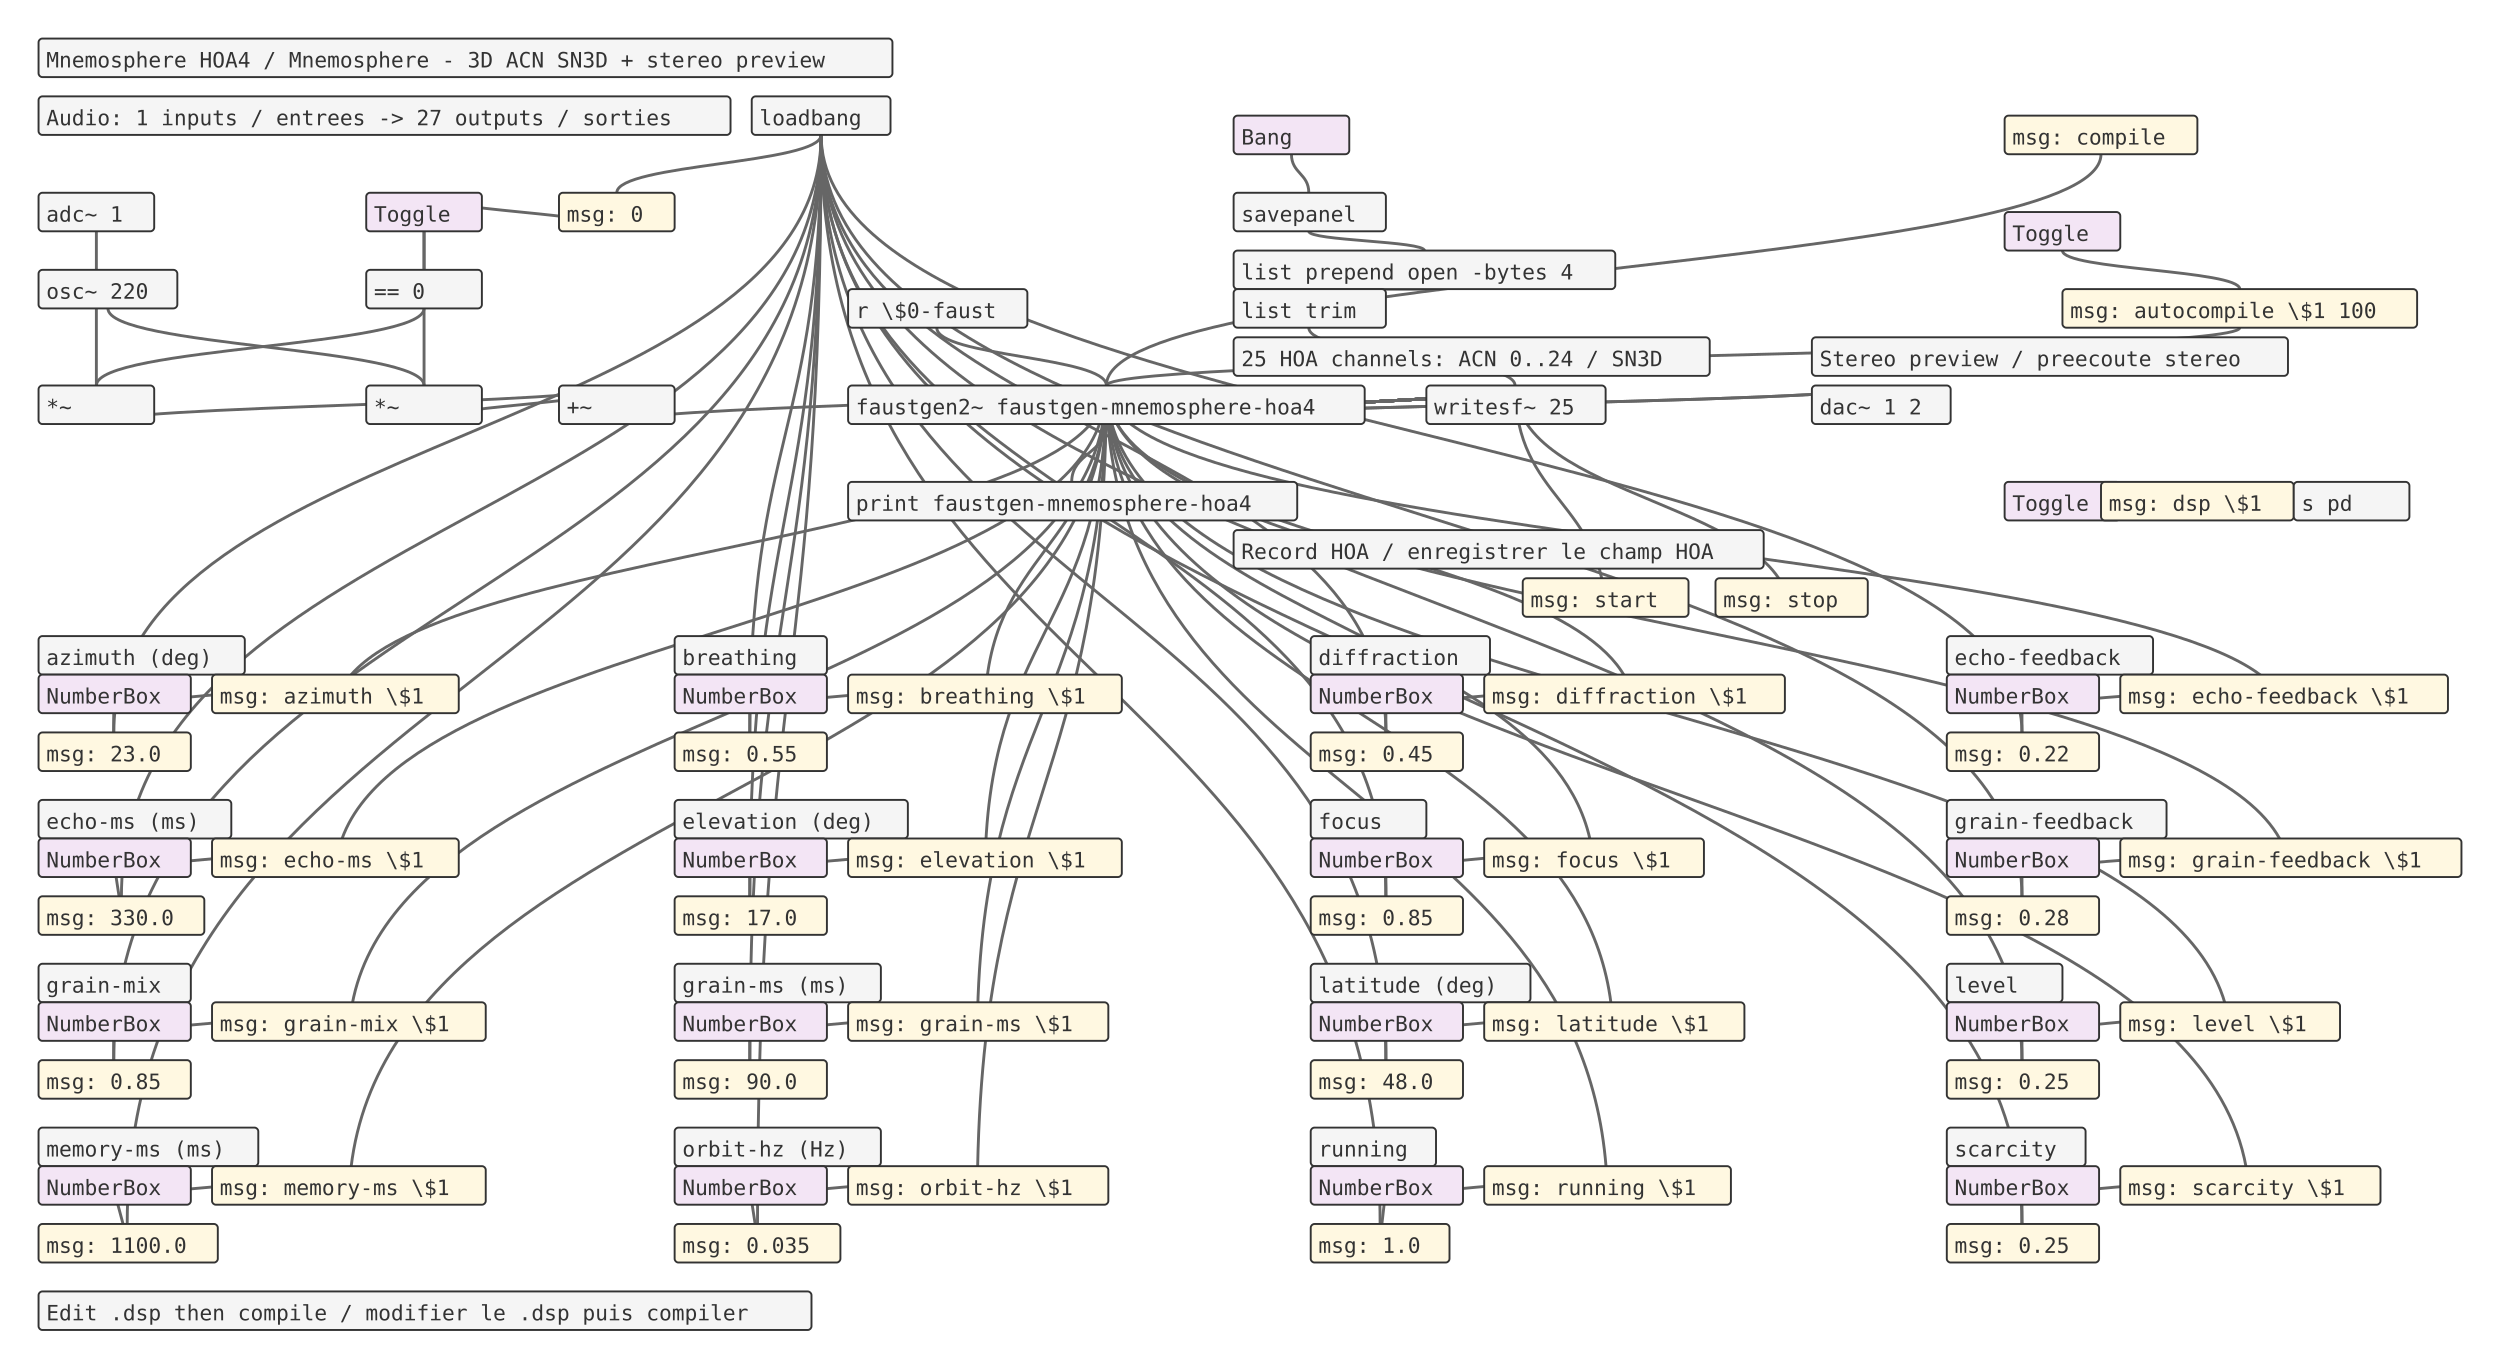
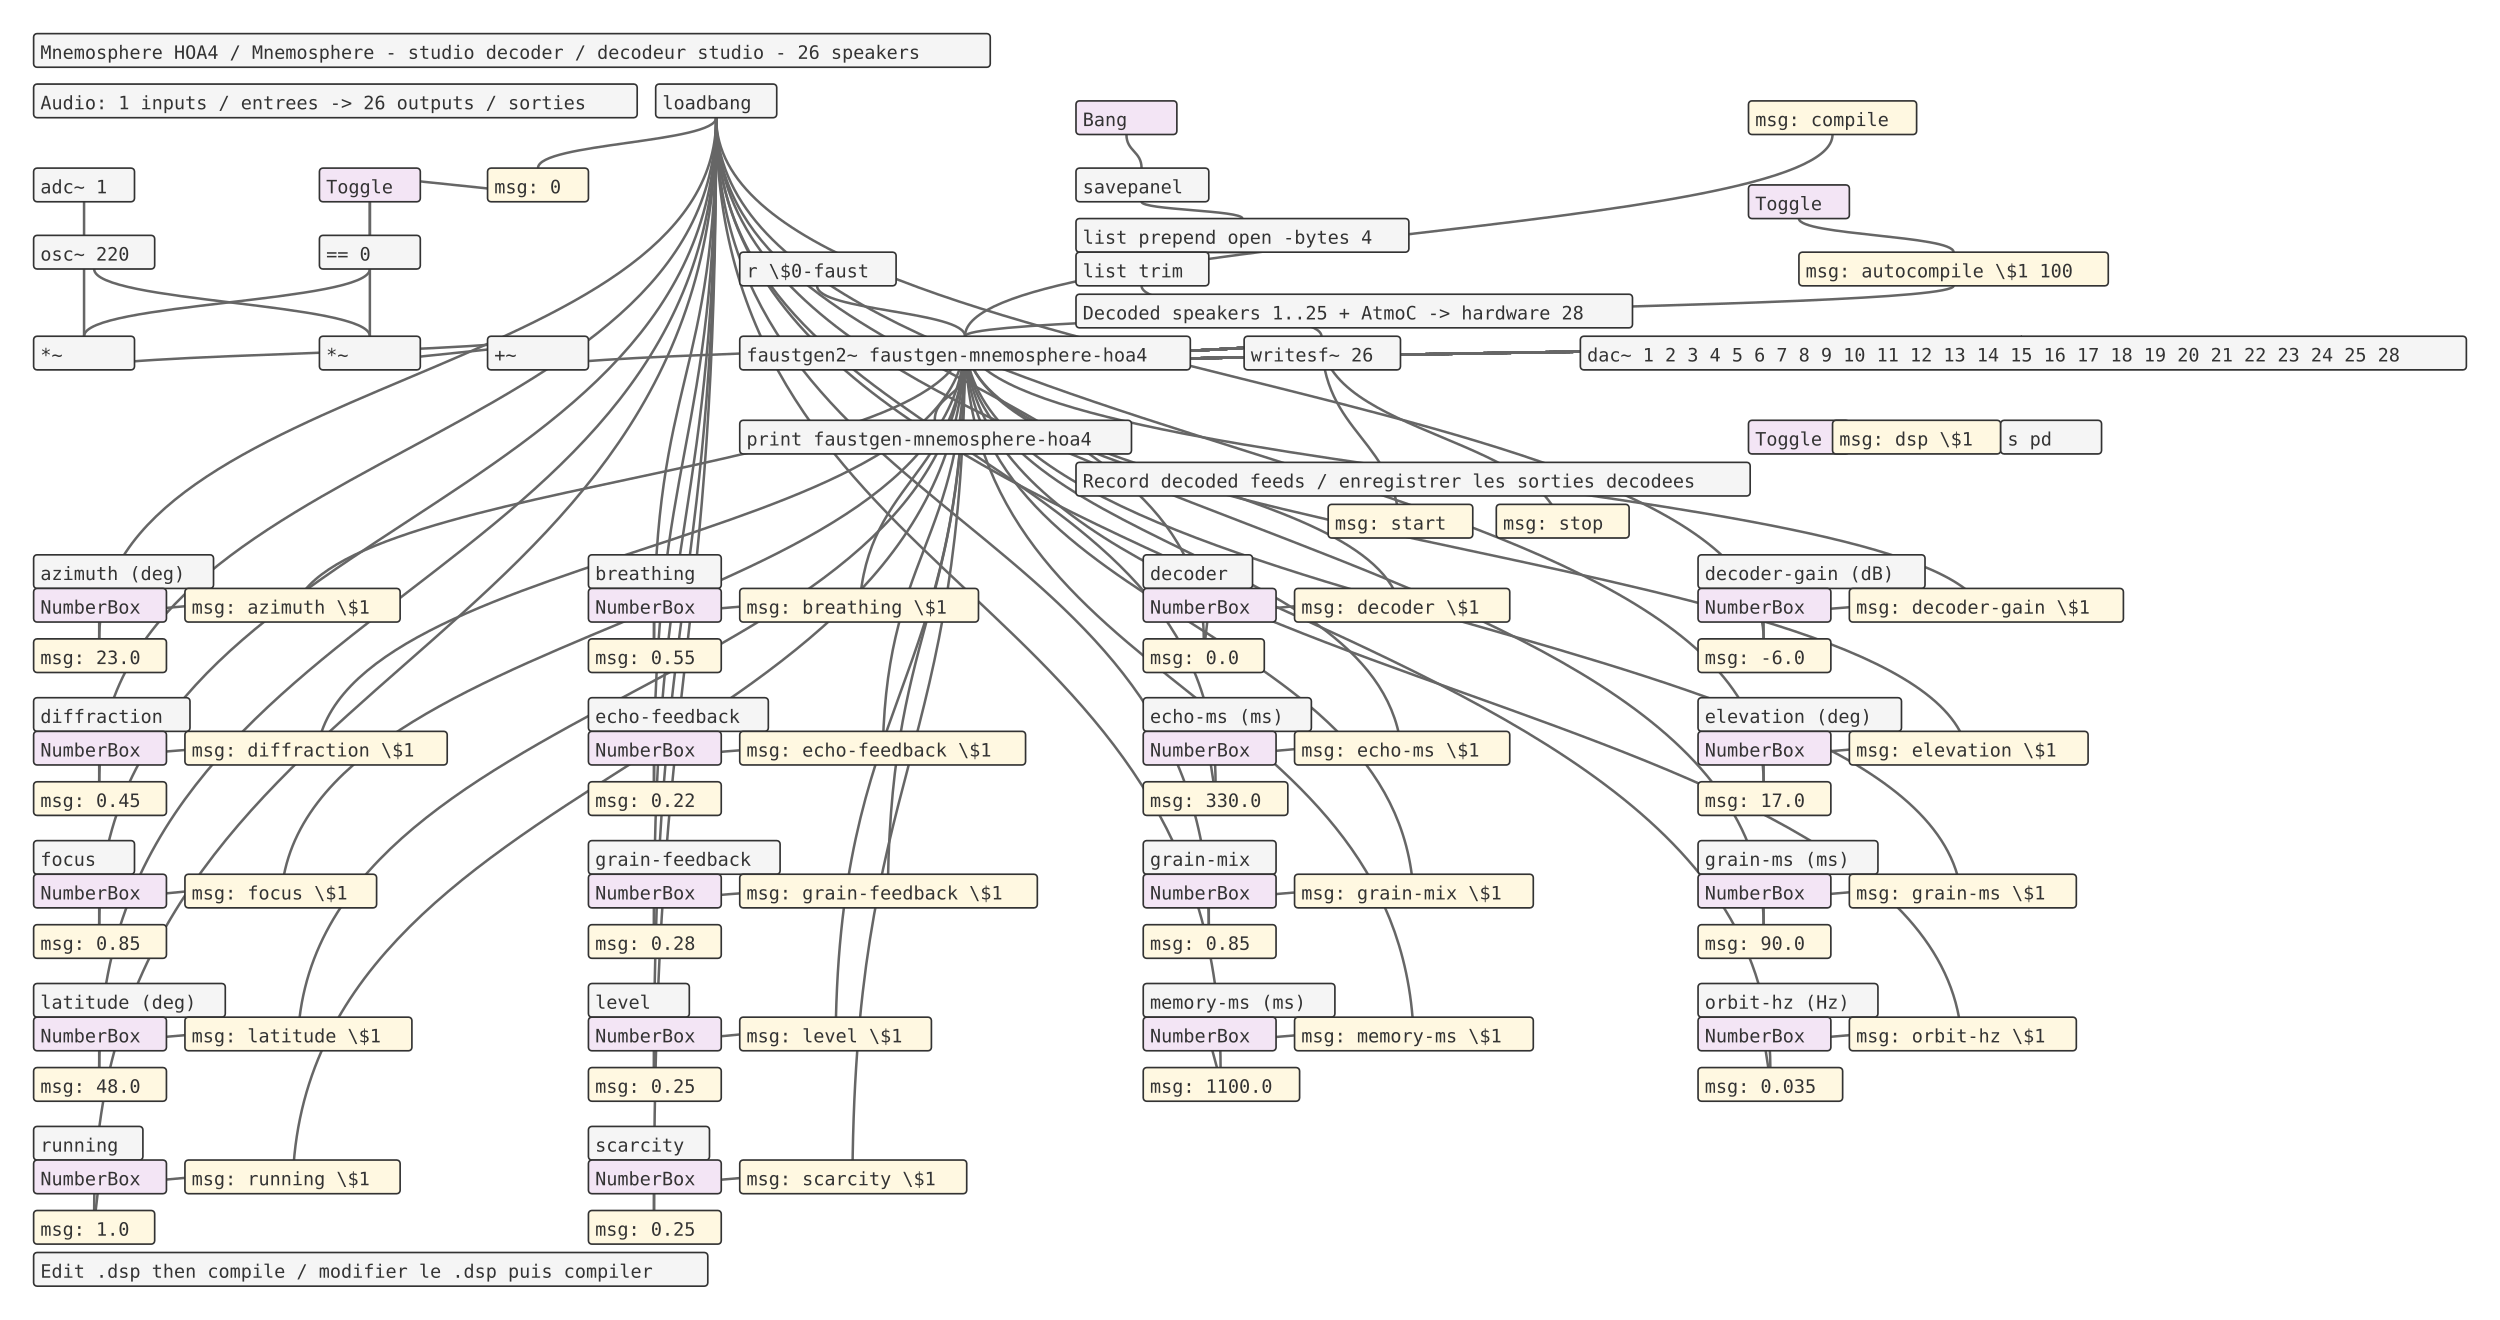
- <svg xmlns="http://www.w3.org/2000/svg" width="1297" height="710">
+ <svg xmlns="http://www.w3.org/2000/svg" width="1487" height="785">
  <defs>
    <style>
      .node { fill: #f5f5f5; stroke: #333; stroke-width: 1; }
      .node-msg { fill: #fff8e1; }
      .node-subpatch { fill: #e3f2fd; }
      .node-gui { fill: #f3e5f5; }
      .node-text { font-family: monospace; font-size: 11px; fill: #333; }
      .connection { stroke: #666; stroke-width: 1.5; fill: none; }
    </style>
  </defs>
  <path class="connection" d="M 574 220 C 574 235, 556 235, 556 250" />
  <path class="connection" d="M 486 170 C 486 185, 574 185, 574 200" />
  <path class="connection" d="M 220 120 C 220 130, 220 130, 220 140" />
  <path class="connection" d="M 220 160 C 220 180, 50 180, 50 200" />
  <path class="connection" d="M 220 120 C 220 160, 220 160, 220 200" />
  <path class="connection" d="M 50 120 C 50 160, 50 160, 50 200" />
  <path class="connection" d="M 56 160 C 56 180, 220 180, 220 200" />
  <path class="connection" d="M 50 220 C 50 210, 320 210, 320 200" />
  <path class="connection" d="M 220 220 C 220 210, 320 210, 320 200" />
  <path class="connection" d="M 426 70 C 426 85, 320 85, 320 100" />
  <path class="connection" d="M 320 120 C 320 110, 220 110, 220 100" />
  <path class="connection" d="M 320 220 C 320 210, 574 210, 574 200" />
  <path class="connection" d="M 574 220 C 574 210, 786 210, 786 200" />
-   <path class="connection" d="M 574 220 C 574 210, 786 210, 786 200" />
-   <path class="connection" d="M 574 220 C 574 210, 786 210, 786 200" />
-   <path class="connection" d="M 574 220 C 574 210, 786 210, 786 200" />
-   <path class="connection" d="M 574 220 C 574 210, 786 210, 786 200" />
-   <path class="connection" d="M 574 220 C 574 210, 786 210, 786 200" />
-   <path class="connection" d="M 574 220 C 574 210, 786 210, 786 200" />
-   <path class="connection" d="M 574 220 C 574 210, 786 210, 786 200" />
-   <path class="connection" d="M 574 220 C 574 210, 786 210, 786 200" />
-   <path class="connection" d="M 574 220 C 574 210, 786 210, 786 200" />
-   <path class="connection" d="M 574 220 C 574 210, 786 210, 786 200" />
-   <path class="connection" d="M 574 220 C 574 210, 786 210, 786 200" />
-   <path class="connection" d="M 574 220 C 574 210, 786 210, 786 200" />
-   <path class="connection" d="M 574 220 C 574 210, 786 210, 786 200" />
-   <path class="connection" d="M 574 220 C 574 210, 786 210, 786 200" />
-   <path class="connection" d="M 574 220 C 574 210, 786 210, 786 200" />
-   <path class="connection" d="M 574 220 C 574 210, 786 210, 786 200" />
-   <path class="connection" d="M 574 220 C 574 210, 786 210, 786 200" />
-   <path class="connection" d="M 574 220 C 574 210, 786 210, 786 200" />
-   <path class="connection" d="M 574 220 C 574 210, 786 210, 786 200" />
-   <path class="connection" d="M 574 220 C 574 210, 786 210, 786 200" />
-   <path class="connection" d="M 574 220 C 574 210, 786 210, 786 200" />
-   <path class="connection" d="M 574 220 C 574 210, 786 210, 786 200" />
-   <path class="connection" d="M 574 220 C 574 210, 786 210, 786 200" />
-   <path class="connection" d="M 574 220 C 574 210, 786 210, 786 200" />
-   <path class="connection" d="M 574 220 C 574 210, 976 210, 976 200" />
-   <path class="connection" d="M 574 220 C 574 210, 976 210, 976 200" />
+   <path class="connection" d="M 574 220 C 574 210, 1203 210, 1203 200" />
+   <path class="connection" d="M 574 220 C 574 210, 786 210, 786 200" />
+   <path class="connection" d="M 574 220 C 574 210, 1203 210, 1203 200" />
+   <path class="connection" d="M 574 220 C 574 210, 786 210, 786 200" />
+   <path class="connection" d="M 574 220 C 574 210, 1203 210, 1203 200" />
+   <path class="connection" d="M 574 220 C 574 210, 786 210, 786 200" />
+   <path class="connection" d="M 574 220 C 574 210, 1203 210, 1203 200" />
+   <path class="connection" d="M 574 220 C 574 210, 786 210, 786 200" />
+   <path class="connection" d="M 574 220 C 574 210, 1203 210, 1203 200" />
+   <path class="connection" d="M 574 220 C 574 210, 786 210, 786 200" />
+   <path class="connection" d="M 574 220 C 574 210, 1203 210, 1203 200" />
+   <path class="connection" d="M 574 220 C 574 210, 786 210, 786 200" />
+   <path class="connection" d="M 574 220 C 574 210, 1203 210, 1203 200" />
+   <path class="connection" d="M 574 220 C 574 210, 786 210, 786 200" />
+   <path class="connection" d="M 574 220 C 574 210, 1203 210, 1203 200" />
+   <path class="connection" d="M 574 220 C 574 210, 786 210, 786 200" />
+   <path class="connection" d="M 574 220 C 574 210, 1203 210, 1203 200" />
+   <path class="connection" d="M 574 220 C 574 210, 786 210, 786 200" />
+   <path class="connection" d="M 574 220 C 574 210, 1203 210, 1203 200" />
+   <path class="connection" d="M 574 220 C 574 210, 786 210, 786 200" />
+   <path class="connection" d="M 574 220 C 574 210, 1203 210, 1203 200" />
+   <path class="connection" d="M 574 220 C 574 210, 786 210, 786 200" />
+   <path class="connection" d="M 574 220 C 574 210, 1203 210, 1203 200" />
+   <path class="connection" d="M 574 220 C 574 210, 786 210, 786 200" />
+   <path class="connection" d="M 574 220 C 574 210, 1203 210, 1203 200" />
+   <path class="connection" d="M 574 220 C 574 210, 786 210, 786 200" />
+   <path class="connection" d="M 574 220 C 574 210, 1203 210, 1203 200" />
+   <path class="connection" d="M 574 220 C 574 210, 786 210, 786 200" />
+   <path class="connection" d="M 574 220 C 574 210, 1203 210, 1203 200" />
+   <path class="connection" d="M 574 220 C 574 210, 786 210, 786 200" />
+   <path class="connection" d="M 574 220 C 574 210, 1203 210, 1203 200" />
+   <path class="connection" d="M 574 220 C 574 210, 786 210, 786 200" />
+   <path class="connection" d="M 574 220 C 574 210, 1203 210, 1203 200" />
+   <path class="connection" d="M 574 220 C 574 210, 786 210, 786 200" />
+   <path class="connection" d="M 574 220 C 574 210, 1203 210, 1203 200" />
+   <path class="connection" d="M 574 220 C 574 210, 786 210, 786 200" />
+   <path class="connection" d="M 574 220 C 574 210, 1203 210, 1203 200" />
+   <path class="connection" d="M 574 220 C 574 210, 786 210, 786 200" />
+   <path class="connection" d="M 574 220 C 574 210, 1203 210, 1203 200" />
+   <path class="connection" d="M 574 220 C 574 210, 786 210, 786 200" />
+   <path class="connection" d="M 574 220 C 574 210, 1203 210, 1203 200" />
+   <path class="connection" d="M 574 220 C 574 210, 786 210, 786 200" />
+   <path class="connection" d="M 574 220 C 574 210, 1203 210, 1203 200" />
+   <path class="connection" d="M 574 220 C 574 210, 786 210, 786 200" />
+   <path class="connection" d="M 574 220 C 574 210, 1203 210, 1203 200" />
+   <path class="connection" d="M 574 220 C 574 210, 786 210, 786 200" />
+   <path class="connection" d="M 574 220 C 574 210, 1203 210, 1203 200" />
+   <path class="connection" d="M 574 220 C 574 210, 786 210, 786 200" />
+   <path class="connection" d="M 574 220 C 574 210, 1203 210, 1203 200" />
+   <path class="connection" d="M 574 220 C 574 210, 786 210, 786 200" />
+   <path class="connection" d="M 574 220 C 574 210, 1203 210, 1203 200" />
  <path class="connection" d="M 670 80 C 670 90, 679 90, 679 100" />
  <path class="connection" d="M 679 120 C 679 125, 739 125, 739 130" />
  <path class="connection" d="M 739 150 C 739 150, 679 150, 679 150" />
  <path class="connection" d="M 679 170 C 679 185, 786 185, 786 200" />
  <path class="connection" d="M 833 320 C 833 260, 786 260, 786 200" />
  <path class="connection" d="M 929 320 C 929 260, 786 260, 786 200" />
  <path class="connection" d="M 59 370 C 59 360, 174 360, 174 350" />
  <path class="connection" d="M 174 370 C 174 285, 574 285, 574 200" />
  <path class="connection" d="M 426 70 C 426 225, 59 225, 59 380" />
  <path class="connection" d="M 59 400 C 59 375, 59 375, 59 350" />
  <path class="connection" d="M 389 370 C 389 360, 511 360, 511 350" />
  <path class="connection" d="M 511 370 C 511 285, 574 285, 574 200" />
  <path class="connection" d="M 426 70 C 426 225, 389 225, 389 380" />
  <path class="connection" d="M 389 400 C 389 375, 389 375, 389 350" />
-   <path class="connection" d="M 719 370 C 719 360, 848 360, 848 350" />
-   <path class="connection" d="M 848 370 C 848 285, 574 285, 574 200" />
-   <path class="connection" d="M 426 70 C 426 225, 719 225, 719 380" />
-   <path class="connection" d="M 719 400 C 719 375, 719 375, 719 350" />
-   <path class="connection" d="M 1049 370 C 1049 360, 1185 360, 1185 350" />
-   <path class="connection" d="M 1185 370 C 1185 285, 574 285, 574 200" />
+   <path class="connection" d="M 719 370 C 719 360, 834 360, 834 350" />
+   <path class="connection" d="M 834 370 C 834 285, 574 285, 574 200" />
+   <path class="connection" d="M 426 70 C 426 225, 716 225, 716 380" />
+   <path class="connection" d="M 716 400 C 716 375, 719 375, 719 350" />
+   <path class="connection" d="M 1049 370 C 1049 360, 1181 360, 1181 350" />
+   <path class="connection" d="M 1181 370 C 1181 285, 574 285, 574 200" />
  <path class="connection" d="M 426 70 C 426 225, 1049 225, 1049 380" />
  <path class="connection" d="M 1049 400 C 1049 375, 1049 375, 1049 350" />
-   <path class="connection" d="M 59 455 C 59 445, 174 445, 174 435" />
-   <path class="connection" d="M 174 455 C 174 327, 574 327, 574 200" />
-   <path class="connection" d="M 426 70 C 426 267, 63 267, 63 465" />
-   <path class="connection" d="M 63 485 C 63 460, 59 460, 59 435" />
-   <path class="connection" d="M 389 455 C 389 445, 511 445, 511 435" />
-   <path class="connection" d="M 511 455 C 511 327, 574 327, 574 200" />
+   <path class="connection" d="M 59 455 C 59 445, 188 445, 188 435" />
+   <path class="connection" d="M 188 455 C 188 327, 574 327, 574 200" />
+   <path class="connection" d="M 426 70 C 426 267, 59 267, 59 465" />
+   <path class="connection" d="M 59 485 C 59 460, 59 460, 59 435" />
+   <path class="connection" d="M 389 455 C 389 445, 525 445, 525 435" />
+   <path class="connection" d="M 525 455 C 525 327, 574 327, 574 200" />
  <path class="connection" d="M 426 70 C 426 267, 389 267, 389 465" />
  <path class="connection" d="M 389 485 C 389 460, 389 460, 389 435" />
-   <path class="connection" d="M 719 455 C 719 445, 827 445, 827 435" />
-   <path class="connection" d="M 827 455 C 827 327, 574 327, 574 200" />
-   <path class="connection" d="M 426 70 C 426 267, 719 267, 719 465" />
-   <path class="connection" d="M 719 485 C 719 460, 719 460, 719 435" />
-   <path class="connection" d="M 1049 455 C 1049 445, 1188 445, 1188 435" />
-   <path class="connection" d="M 1188 455 C 1188 327, 574 327, 574 200" />
+   <path class="connection" d="M 719 455 C 719 445, 834 445, 834 435" />
+   <path class="connection" d="M 834 455 C 834 327, 574 327, 574 200" />
+   <path class="connection" d="M 426 70 C 426 267, 723 267, 723 465" />
+   <path class="connection" d="M 723 485 C 723 460, 719 460, 719 435" />
+   <path class="connection" d="M 1049 455 C 1049 445, 1171 445, 1171 435" />
+   <path class="connection" d="M 1171 455 C 1171 327, 574 327, 574 200" />
  <path class="connection" d="M 426 70 C 426 267, 1049 267, 1049 465" />
  <path class="connection" d="M 1049 485 C 1049 460, 1049 460, 1049 435" />
-   <path class="connection" d="M 59 540 C 59 530, 181 530, 181 520" />
-   <path class="connection" d="M 181 540 C 181 370, 574 370, 574 200" />
+   <path class="connection" d="M 59 540 C 59 530, 167 530, 167 520" />
+   <path class="connection" d="M 167 540 C 167 370, 574 370, 574 200" />
  <path class="connection" d="M 426 70 C 426 310, 59 310, 59 550" />
  <path class="connection" d="M 59 570 C 59 545, 59 545, 59 520" />
-   <path class="connection" d="M 389 540 C 389 530, 507 530, 507 520" />
-   <path class="connection" d="M 507 540 C 507 370, 574 370, 574 200" />
+   <path class="connection" d="M 389 540 C 389 530, 528 530, 528 520" />
+   <path class="connection" d="M 528 540 C 528 370, 574 370, 574 200" />
  <path class="connection" d="M 426 70 C 426 310, 389 310, 389 550" />
  <path class="connection" d="M 389 570 C 389 545, 389 545, 389 520" />
-   <path class="connection" d="M 719 540 C 719 530, 837 530, 837 520" />
-   <path class="connection" d="M 837 540 C 837 370, 574 370, 574 200" />
+   <path class="connection" d="M 719 540 C 719 530, 841 530, 841 520" />
+   <path class="connection" d="M 841 540 C 841 370, 574 370, 574 200" />
  <path class="connection" d="M 426 70 C 426 310, 719 310, 719 550" />
  <path class="connection" d="M 719 570 C 719 545, 719 545, 719 520" />
-   <path class="connection" d="M 1049 540 C 1049 530, 1157 530, 1157 520" />
-   <path class="connection" d="M 1157 540 C 1157 370, 574 370, 574 200" />
+   <path class="connection" d="M 1049 540 C 1049 530, 1167 530, 1167 520" />
+   <path class="connection" d="M 1167 540 C 1167 370, 574 370, 574 200" />
  <path class="connection" d="M 426 70 C 426 310, 1049 310, 1049 550" />
  <path class="connection" d="M 1049 570 C 1049 545, 1049 545, 1049 520" />
-   <path class="connection" d="M 59 625 C 59 615, 181 615, 181 605" />
-   <path class="connection" d="M 181 625 C 181 412, 574 412, 574 200" />
-   <path class="connection" d="M 426 70 C 426 352, 66 352, 66 635" />
-   <path class="connection" d="M 66 655 C 66 630, 59 630, 59 605" />
-   <path class="connection" d="M 389 625 C 389 615, 507 615, 507 605" />
-   <path class="connection" d="M 507 625 C 507 412, 574 412, 574 200" />
-   <path class="connection" d="M 426 70 C 426 352, 393 352, 393 635" />
-   <path class="connection" d="M 393 655 C 393 630, 389 630, 389 605" />
-   <path class="connection" d="M 719 625 C 719 615, 834 615, 834 605" />
-   <path class="connection" d="M 834 625 C 834 412, 574 412, 574 200" />
-   <path class="connection" d="M 426 70 C 426 352, 716 352, 716 635" />
-   <path class="connection" d="M 716 655 C 716 630, 719 630, 719 605" />
+   <path class="connection" d="M 59 625 C 59 615, 177 615, 177 605" />
+   <path class="connection" d="M 177 625 C 177 412, 574 412, 574 200" />
+   <path class="connection" d="M 426 70 C 426 352, 59 352, 59 635" />
+   <path class="connection" d="M 59 655 C 59 630, 59 630, 59 605" />
+   <path class="connection" d="M 389 625 C 389 615, 497 615, 497 605" />
+   <path class="connection" d="M 497 625 C 497 412, 574 412, 574 200" />
+   <path class="connection" d="M 426 70 C 426 352, 389 352, 389 635" />
+   <path class="connection" d="M 389 655 C 389 630, 389 630, 389 605" />
+   <path class="connection" d="M 719 625 C 719 615, 841 615, 841 605" />
+   <path class="connection" d="M 841 625 C 841 412, 574 412, 574 200" />
+   <path class="connection" d="M 426 70 C 426 352, 726 352, 726 635" />
+   <path class="connection" d="M 726 655 C 726 630, 719 630, 719 605" />
  <path class="connection" d="M 1049 625 C 1049 615, 1167 615, 1167 605" />
  <path class="connection" d="M 1167 625 C 1167 412, 574 412, 574 200" />
-   <path class="connection" d="M 426 70 C 426 352, 1049 352, 1049 635" />
-   <path class="connection" d="M 1049 655 C 1049 630, 1049 630, 1049 605" />
+   <path class="connection" d="M 426 70 C 426 352, 1053 352, 1053 635" />
+   <path class="connection" d="M 1053 655 C 1053 630, 1049 630, 1049 605" />
+   <path class="connection" d="M 59 710 C 59 700, 174 700, 174 690" />
+   <path class="connection" d="M 174 710 C 174 455, 574 455, 574 200" />
+   <path class="connection" d="M 426 70 C 426 395, 56 395, 56 720" />
+   <path class="connection" d="M 56 740 C 56 715, 59 715, 59 690" />
+   <path class="connection" d="M 389 710 C 389 700, 507 700, 507 690" />
+   <path class="connection" d="M 507 710 C 507 455, 574 455, 574 200" />
+   <path class="connection" d="M 426 70 C 426 395, 389 395, 389 720" />
+   <path class="connection" d="M 389 740 C 389 715, 389 715, 389 690" />
  <path class="connection" d="M 1090 80 C 1090 140, 574 140, 574 200" />
  <path class="connection" d="M 1070 130 C 1070 140, 1162 140, 1162 150" />
  <path class="connection" d="M 1162 170 C 1162 185, 574 185, 574 200" />
  <path class="connection" d="M 1070 270 C 1070 260, 1140 260, 1140 250" />
  <path class="connection" d="M 1140 270 C 1140 260, 1220 260, 1220 250" />
-   <rect class="node" x="20" y="20" width="443" height="20" rx="2" />
-   <text class="node-text" x="24" y="35">Mnemosphere HOA4 / Mnemosphere - 3D ACN SN3D + stereo preview</text>
+   <rect class="node" x="20" y="20" width="569" height="20" rx="2" />
+   <text class="node-text" x="24" y="35">Mnemosphere HOA4 / Mnemosphere - studio decoder / decodeur studio - 26 speakers</text>
  <rect class="node" x="20" y="50" width="359" height="20" rx="2" />
-   <text class="node-text" x="24" y="65">Audio: 1 inputs / entrees -&gt; 27 outputs / sorties</text>
+   <text class="node-text" x="24" y="65">Audio: 1 inputs / entrees -&gt; 26 outputs / sorties</text>
  <rect class="node" x="390" y="50" width="72" height="20" rx="2" />
  <text class="node-text" x="394" y="65">loadbang</text>
  <rect class="node" x="440" y="200" width="268" height="20" rx="2" />
  <text class="node-text" x="444" y="215">faustgen2~ faustgen-mnemosphere-hoa4</text>
  <rect class="node" x="440" y="250" width="233" height="20" rx="2" />
  <text class="node-text" x="444" y="265">print faustgen-mnemosphere-hoa4</text>
  <rect class="node" x="440" y="150" width="93" height="20" rx="2" />
  <text class="node-text" x="444" y="165">r \$0-faust</text>
  <rect class="node" x="20" y="100" width="60" height="20" rx="2" />
  <text class="node-text" x="24" y="115">adc~ 1</text>
  <rect class="node" x="20" y="140" width="72" height="20" rx="2" />
  <text class="node-text" x="24" y="155">osc~ 220</text>
  <rect class="node node-gui" x="190" y="100" width="60" height="20" rx="2" />
  <text class="node-text" x="194" y="115">Toggle</text>
  <rect class="node" x="190" y="140" width="60" height="20" rx="2" />
  <text class="node-text" x="194" y="155">== 0</text>
  <rect class="node" x="20" y="200" width="60" height="20" rx="2" />
  <text class="node-text" x="24" y="215">*~</text>
  <rect class="node" x="190" y="200" width="60" height="20" rx="2" />
  <text class="node-text" x="194" y="215">*~</text>
  <rect class="node" x="290" y="200" width="60" height="20" rx="2" />
  <text class="node-text" x="294" y="215">+~</text>
  <rect class="node node-msg" x="290" y="100" width="60" height="20" rx="2" />
  <text class="node-text" x="294" y="115">msg: 0</text>
  <rect class="node" x="740" y="200" width="93" height="20" rx="2" />
-   <text class="node-text" x="744" y="215">writesf~ 25</text>
-   <rect class="node" x="940" y="200" width="72" height="20" rx="2" />
-   <text class="node-text" x="944" y="215">dac~ 1 2</text>
-   <rect class="node" x="640" y="175" width="247" height="20" rx="2" />
-   <text class="node-text" x="644" y="190">25 HOA channels: ACN 0..24 / SN3D</text>
-   <rect class="node" x="940" y="175" width="247" height="20" rx="2" />
-   <text class="node-text" x="944" y="190">Stereo preview / preecoute stereo</text>
+   <text class="node-text" x="744" y="215">writesf~ 26</text>
+   <rect class="node" x="940" y="200" width="527" height="20" rx="2" />
+   <text class="node-text" x="944" y="215">dac~ 1 2 3 4 5 6 7 8 9 10 11 12 13 14 15 16 17 18 19 20 21 22 23 24 25 28</text>
+   <rect class="node" x="640" y="175" width="331" height="20" rx="2" />
+   <text class="node-text" x="644" y="190">Decoded speakers 1..25 + AtmoC -&gt; hardware 28</text>
  <rect class="node node-gui" x="640" y="60" width="60" height="20" rx="2" />
  <text class="node-text" x="644" y="75">Bang</text>
  <rect class="node" x="640" y="100" width="79" height="20" rx="2" />
  <text class="node-text" x="644" y="115">savepanel</text>
  <rect class="node" x="640" y="130" width="198" height="20" rx="2" />
  <text class="node-text" x="644" y="145">list prepend open -bytes 4</text>
  <rect class="node" x="640" y="150" width="79" height="20" rx="2" />
  <text class="node-text" x="644" y="165">list trim</text>
  <rect class="node node-msg" x="790" y="300" width="86" height="20" rx="2" />
  <text class="node-text" x="794" y="315">msg: start</text>
  <rect class="node node-msg" x="890" y="300" width="79" height="20" rx="2" />
  <text class="node-text" x="894" y="315">msg: stop</text>
-   <rect class="node" x="640" y="275" width="275" height="20" rx="2" />
-   <text class="node-text" x="644" y="290">Record HOA / enregistrer le champ HOA</text>
+   <rect class="node" x="640" y="275" width="401" height="20" rx="2" />
+   <text class="node-text" x="644" y="290">Record decoded feeds / enregistrer les sorties decodees</text>
  <rect class="node" x="20" y="330" width="107" height="20" rx="2" />
  <text class="node-text" x="24" y="345">azimuth (deg)</text>
  <rect class="node node-gui" x="20" y="350" width="79" height="20" rx="2" />
  <text class="node-text" x="24" y="365">NumberBox</text>
  <rect class="node node-msg" x="110" y="350" width="128" height="20" rx="2" />
  <text class="node-text" x="114" y="365">msg: azimuth \$1</text>
  <rect class="node node-msg" x="20" y="380" width="79" height="20" rx="2" />
  <text class="node-text" x="24" y="395">msg: 23.0</text>
  <rect class="node" x="350" y="330" width="79" height="20" rx="2" />
  <text class="node-text" x="354" y="345">breathing</text>
  <rect class="node node-gui" x="350" y="350" width="79" height="20" rx="2" />
  <text class="node-text" x="354" y="365">NumberBox</text>
  <rect class="node node-msg" x="440" y="350" width="142" height="20" rx="2" />
  <text class="node-text" x="444" y="365">msg: breathing \$1</text>
  <rect class="node node-msg" x="350" y="380" width="79" height="20" rx="2" />
  <text class="node-text" x="354" y="395">msg: 0.55</text>
-   <rect class="node" x="680" y="330" width="93" height="20" rx="2" />
-   <text class="node-text" x="684" y="345">diffraction</text>
+   <rect class="node" x="680" y="330" width="65" height="20" rx="2" />
+   <text class="node-text" x="684" y="345">decoder</text>
  <rect class="node node-gui" x="680" y="350" width="79" height="20" rx="2" />
  <text class="node-text" x="684" y="365">NumberBox</text>
-   <rect class="node node-msg" x="770" y="350" width="156" height="20" rx="2" />
-   <text class="node-text" x="774" y="365">msg: diffraction \$1</text>
-   <rect class="node node-msg" x="680" y="380" width="79" height="20" rx="2" />
-   <text class="node-text" x="684" y="395">msg: 0.45</text>
-   <rect class="node" x="1010" y="330" width="107" height="20" rx="2" />
-   <text class="node-text" x="1014" y="345">echo-feedback</text>
+   <rect class="node node-msg" x="770" y="350" width="128" height="20" rx="2" />
+   <text class="node-text" x="774" y="365">msg: decoder \$1</text>
+   <rect class="node node-msg" x="680" y="380" width="72" height="20" rx="2" />
+   <text class="node-text" x="684" y="395">msg: 0.0</text>
+   <rect class="node" x="1010" y="330" width="135" height="20" rx="2" />
+   <text class="node-text" x="1014" y="345">decoder-gain (dB)</text>
  <rect class="node node-gui" x="1010" y="350" width="79" height="20" rx="2" />
  <text class="node-text" x="1014" y="365">NumberBox</text>
-   <rect class="node node-msg" x="1100" y="350" width="170" height="20" rx="2" />
-   <text class="node-text" x="1104" y="365">msg: echo-feedback \$1</text>
+   <rect class="node node-msg" x="1100" y="350" width="163" height="20" rx="2" />
+   <text class="node-text" x="1104" y="365">msg: decoder-gain \$1</text>
  <rect class="node node-msg" x="1010" y="380" width="79" height="20" rx="2" />
-   <text class="node-text" x="1014" y="395">msg: 0.22</text>
-   <rect class="node" x="20" y="415" width="100" height="20" rx="2" />
-   <text class="node-text" x="24" y="430">echo-ms (ms)</text>
+   <text class="node-text" x="1014" y="395">msg: -6.0</text>
+   <rect class="node" x="20" y="415" width="93" height="20" rx="2" />
+   <text class="node-text" x="24" y="430">diffraction</text>
  <rect class="node node-gui" x="20" y="435" width="79" height="20" rx="2" />
  <text class="node-text" x="24" y="450">NumberBox</text>
-   <rect class="node node-msg" x="110" y="435" width="128" height="20" rx="2" />
-   <text class="node-text" x="114" y="450">msg: echo-ms \$1</text>
-   <rect class="node node-msg" x="20" y="465" width="86" height="20" rx="2" />
-   <text class="node-text" x="24" y="480">msg: 330.0</text>
-   <rect class="node" x="350" y="415" width="121" height="20" rx="2" />
-   <text class="node-text" x="354" y="430">elevation (deg)</text>
+   <rect class="node node-msg" x="110" y="435" width="156" height="20" rx="2" />
+   <text class="node-text" x="114" y="450">msg: diffraction \$1</text>
+   <rect class="node node-msg" x="20" y="465" width="79" height="20" rx="2" />
+   <text class="node-text" x="24" y="480">msg: 0.45</text>
+   <rect class="node" x="350" y="415" width="107" height="20" rx="2" />
+   <text class="node-text" x="354" y="430">echo-feedback</text>
  <rect class="node node-gui" x="350" y="435" width="79" height="20" rx="2" />
  <text class="node-text" x="354" y="450">NumberBox</text>
-   <rect class="node node-msg" x="440" y="435" width="142" height="20" rx="2" />
-   <text class="node-text" x="444" y="450">msg: elevation \$1</text>
+   <rect class="node node-msg" x="440" y="435" width="170" height="20" rx="2" />
+   <text class="node-text" x="444" y="450">msg: echo-feedback \$1</text>
  <rect class="node node-msg" x="350" y="465" width="79" height="20" rx="2" />
-   <text class="node-text" x="354" y="480">msg: 17.0</text>
-   <rect class="node" x="680" y="415" width="60" height="20" rx="2" />
-   <text class="node-text" x="684" y="430">focus</text>
+   <text class="node-text" x="354" y="480">msg: 0.22</text>
+   <rect class="node" x="680" y="415" width="100" height="20" rx="2" />
+   <text class="node-text" x="684" y="430">echo-ms (ms)</text>
  <rect class="node node-gui" x="680" y="435" width="79" height="20" rx="2" />
  <text class="node-text" x="684" y="450">NumberBox</text>
-   <rect class="node node-msg" x="770" y="435" width="114" height="20" rx="2" />
-   <text class="node-text" x="774" y="450">msg: focus \$1</text>
-   <rect class="node node-msg" x="680" y="465" width="79" height="20" rx="2" />
-   <text class="node-text" x="684" y="480">msg: 0.85</text>
-   <rect class="node" x="1010" y="415" width="114" height="20" rx="2" />
-   <text class="node-text" x="1014" y="430">grain-feedback</text>
+   <rect class="node node-msg" x="770" y="435" width="128" height="20" rx="2" />
+   <text class="node-text" x="774" y="450">msg: echo-ms \$1</text>
+   <rect class="node node-msg" x="680" y="465" width="86" height="20" rx="2" />
+   <text class="node-text" x="684" y="480">msg: 330.0</text>
+   <rect class="node" x="1010" y="415" width="121" height="20" rx="2" />
+   <text class="node-text" x="1014" y="430">elevation (deg)</text>
  <rect class="node node-gui" x="1010" y="435" width="79" height="20" rx="2" />
  <text class="node-text" x="1014" y="450">NumberBox</text>
-   <rect class="node node-msg" x="1100" y="435" width="177" height="20" rx="2" />
-   <text class="node-text" x="1104" y="450">msg: grain-feedback \$1</text>
+   <rect class="node node-msg" x="1100" y="435" width="142" height="20" rx="2" />
+   <text class="node-text" x="1104" y="450">msg: elevation \$1</text>
  <rect class="node node-msg" x="1010" y="465" width="79" height="20" rx="2" />
-   <text class="node-text" x="1014" y="480">msg: 0.28</text>
-   <rect class="node" x="20" y="500" width="79" height="20" rx="2" />
-   <text class="node-text" x="24" y="515">grain-mix</text>
+   <text class="node-text" x="1014" y="480">msg: 17.0</text>
+   <rect class="node" x="20" y="500" width="60" height="20" rx="2" />
+   <text class="node-text" x="24" y="515">focus</text>
  <rect class="node node-gui" x="20" y="520" width="79" height="20" rx="2" />
  <text class="node-text" x="24" y="535">NumberBox</text>
-   <rect class="node node-msg" x="110" y="520" width="142" height="20" rx="2" />
-   <text class="node-text" x="114" y="535">msg: grain-mix \$1</text>
+   <rect class="node node-msg" x="110" y="520" width="114" height="20" rx="2" />
+   <text class="node-text" x="114" y="535">msg: focus \$1</text>
  <rect class="node node-msg" x="20" y="550" width="79" height="20" rx="2" />
  <text class="node-text" x="24" y="565">msg: 0.85</text>
-   <rect class="node" x="350" y="500" width="107" height="20" rx="2" />
-   <text class="node-text" x="354" y="515">grain-ms (ms)</text>
+   <rect class="node" x="350" y="500" width="114" height="20" rx="2" />
+   <text class="node-text" x="354" y="515">grain-feedback</text>
  <rect class="node node-gui" x="350" y="520" width="79" height="20" rx="2" />
  <text class="node-text" x="354" y="535">NumberBox</text>
-   <rect class="node node-msg" x="440" y="520" width="135" height="20" rx="2" />
-   <text class="node-text" x="444" y="535">msg: grain-ms \$1</text>
+   <rect class="node node-msg" x="440" y="520" width="177" height="20" rx="2" />
+   <text class="node-text" x="444" y="535">msg: grain-feedback \$1</text>
  <rect class="node node-msg" x="350" y="550" width="79" height="20" rx="2" />
-   <text class="node-text" x="354" y="565">msg: 90.0</text>
-   <rect class="node" x="680" y="500" width="114" height="20" rx="2" />
-   <text class="node-text" x="684" y="515">latitude (deg)</text>
+   <text class="node-text" x="354" y="565">msg: 0.28</text>
+   <rect class="node" x="680" y="500" width="79" height="20" rx="2" />
+   <text class="node-text" x="684" y="515">grain-mix</text>
  <rect class="node node-gui" x="680" y="520" width="79" height="20" rx="2" />
  <text class="node-text" x="684" y="535">NumberBox</text>
-   <rect class="node node-msg" x="770" y="520" width="135" height="20" rx="2" />
-   <text class="node-text" x="774" y="535">msg: latitude \$1</text>
+   <rect class="node node-msg" x="770" y="520" width="142" height="20" rx="2" />
+   <text class="node-text" x="774" y="535">msg: grain-mix \$1</text>
  <rect class="node node-msg" x="680" y="550" width="79" height="20" rx="2" />
-   <text class="node-text" x="684" y="565">msg: 48.0</text>
-   <rect class="node" x="1010" y="500" width="60" height="20" rx="2" />
-   <text class="node-text" x="1014" y="515">level</text>
+   <text class="node-text" x="684" y="565">msg: 0.85</text>
+   <rect class="node" x="1010" y="500" width="107" height="20" rx="2" />
+   <text class="node-text" x="1014" y="515">grain-ms (ms)</text>
  <rect class="node node-gui" x="1010" y="520" width="79" height="20" rx="2" />
  <text class="node-text" x="1014" y="535">NumberBox</text>
-   <rect class="node node-msg" x="1100" y="520" width="114" height="20" rx="2" />
-   <text class="node-text" x="1104" y="535">msg: level \$1</text>
+   <rect class="node node-msg" x="1100" y="520" width="135" height="20" rx="2" />
+   <text class="node-text" x="1104" y="535">msg: grain-ms \$1</text>
  <rect class="node node-msg" x="1010" y="550" width="79" height="20" rx="2" />
-   <text class="node-text" x="1014" y="565">msg: 0.25</text>
+   <text class="node-text" x="1014" y="565">msg: 90.0</text>
  <rect class="node" x="20" y="585" width="114" height="20" rx="2" />
-   <text class="node-text" x="24" y="600">memory-ms (ms)</text>
+   <text class="node-text" x="24" y="600">latitude (deg)</text>
  <rect class="node node-gui" x="20" y="605" width="79" height="20" rx="2" />
  <text class="node-text" x="24" y="620">NumberBox</text>
-   <rect class="node node-msg" x="110" y="605" width="142" height="20" rx="2" />
-   <text class="node-text" x="114" y="620">msg: memory-ms \$1</text>
-   <rect class="node node-msg" x="20" y="635" width="93" height="20" rx="2" />
-   <text class="node-text" x="24" y="650">msg: 1100.0</text>
-   <rect class="node" x="350" y="585" width="107" height="20" rx="2" />
-   <text class="node-text" x="354" y="600">orbit-hz (Hz)</text>
+   <rect class="node node-msg" x="110" y="605" width="135" height="20" rx="2" />
+   <text class="node-text" x="114" y="620">msg: latitude \$1</text>
+   <rect class="node node-msg" x="20" y="635" width="79" height="20" rx="2" />
+   <text class="node-text" x="24" y="650">msg: 48.0</text>
+   <rect class="node" x="350" y="585" width="60" height="20" rx="2" />
+   <text class="node-text" x="354" y="600">level</text>
  <rect class="node node-gui" x="350" y="605" width="79" height="20" rx="2" />
  <text class="node-text" x="354" y="620">NumberBox</text>
-   <rect class="node node-msg" x="440" y="605" width="135" height="20" rx="2" />
-   <text class="node-text" x="444" y="620">msg: orbit-hz \$1</text>
-   <rect class="node node-msg" x="350" y="635" width="86" height="20" rx="2" />
-   <text class="node-text" x="354" y="650">msg: 0.035</text>
-   <rect class="node" x="680" y="585" width="65" height="20" rx="2" />
-   <text class="node-text" x="684" y="600">running</text>
+   <rect class="node node-msg" x="440" y="605" width="114" height="20" rx="2" />
+   <text class="node-text" x="444" y="620">msg: level \$1</text>
+   <rect class="node node-msg" x="350" y="635" width="79" height="20" rx="2" />
+   <text class="node-text" x="354" y="650">msg: 0.25</text>
+   <rect class="node" x="680" y="585" width="114" height="20" rx="2" />
+   <text class="node-text" x="684" y="600">memory-ms (ms)</text>
  <rect class="node node-gui" x="680" y="605" width="79" height="20" rx="2" />
  <text class="node-text" x="684" y="620">NumberBox</text>
-   <rect class="node node-msg" x="770" y="605" width="128" height="20" rx="2" />
-   <text class="node-text" x="774" y="620">msg: running \$1</text>
-   <rect class="node node-msg" x="680" y="635" width="72" height="20" rx="2" />
-   <text class="node-text" x="684" y="650">msg: 1.0</text>
-   <rect class="node" x="1010" y="585" width="72" height="20" rx="2" />
-   <text class="node-text" x="1014" y="600">scarcity</text>
+   <rect class="node node-msg" x="770" y="605" width="142" height="20" rx="2" />
+   <text class="node-text" x="774" y="620">msg: memory-ms \$1</text>
+   <rect class="node node-msg" x="680" y="635" width="93" height="20" rx="2" />
+   <text class="node-text" x="684" y="650">msg: 1100.0</text>
+   <rect class="node" x="1010" y="585" width="107" height="20" rx="2" />
+   <text class="node-text" x="1014" y="600">orbit-hz (Hz)</text>
  <rect class="node node-gui" x="1010" y="605" width="79" height="20" rx="2" />
  <text class="node-text" x="1014" y="620">NumberBox</text>
  <rect class="node node-msg" x="1100" y="605" width="135" height="20" rx="2" />
-   <text class="node-text" x="1104" y="620">msg: scarcity \$1</text>
-   <rect class="node node-msg" x="1010" y="635" width="79" height="20" rx="2" />
-   <text class="node-text" x="1014" y="650">msg: 0.25</text>
+   <text class="node-text" x="1104" y="620">msg: orbit-hz \$1</text>
+   <rect class="node node-msg" x="1010" y="635" width="86" height="20" rx="2" />
+   <text class="node-text" x="1014" y="650">msg: 0.035</text>
+   <rect class="node" x="20" y="670" width="65" height="20" rx="2" />
+   <text class="node-text" x="24" y="685">running</text>
+   <rect class="node node-gui" x="20" y="690" width="79" height="20" rx="2" />
+   <text class="node-text" x="24" y="705">NumberBox</text>
+   <rect class="node node-msg" x="110" y="690" width="128" height="20" rx="2" />
+   <text class="node-text" x="114" y="705">msg: running \$1</text>
+   <rect class="node node-msg" x="20" y="720" width="72" height="20" rx="2" />
+   <text class="node-text" x="24" y="735">msg: 1.0</text>
+   <rect class="node" x="350" y="670" width="72" height="20" rx="2" />
+   <text class="node-text" x="354" y="685">scarcity</text>
+   <rect class="node node-gui" x="350" y="690" width="79" height="20" rx="2" />
+   <text class="node-text" x="354" y="705">NumberBox</text>
+   <rect class="node node-msg" x="440" y="690" width="135" height="20" rx="2" />
+   <text class="node-text" x="444" y="705">msg: scarcity \$1</text>
+   <rect class="node node-msg" x="350" y="720" width="79" height="20" rx="2" />
+   <text class="node-text" x="354" y="735">msg: 0.25</text>
  <rect class="node node-msg" x="1040" y="60" width="100" height="20" rx="2" />
  <text class="node-text" x="1044" y="75">msg: compile</text>
  <rect class="node node-gui" x="1040" y="110" width="60" height="20" rx="2" />
  <text class="node-text" x="1044" y="125">Toggle</text>
  <rect class="node node-msg" x="1070" y="150" width="184" height="20" rx="2" />
  <text class="node-text" x="1074" y="165">msg: autocompile \$1 100</text>
  <rect class="node node-gui" x="1040" y="250" width="60" height="20" rx="2" />
  <text class="node-text" x="1044" y="265">Toggle</text>
  <rect class="node node-msg" x="1090" y="250" width="100" height="20" rx="2" />
  <text class="node-text" x="1094" y="265">msg: dsp \$1</text>
  <rect class="node" x="1190" y="250" width="60" height="20" rx="2" />
  <text class="node-text" x="1194" y="265">s pd</text>
-   <rect class="node" x="20" y="670" width="401" height="20" rx="2" />
-   <text class="node-text" x="24" y="685">Edit .dsp then compile / modifier le .dsp puis compiler</text>
+   <rect class="node" x="20" y="745" width="401" height="20" rx="2" />
+   <text class="node-text" x="24" y="760">Edit .dsp then compile / modifier le .dsp puis compiler</text>
</svg>
